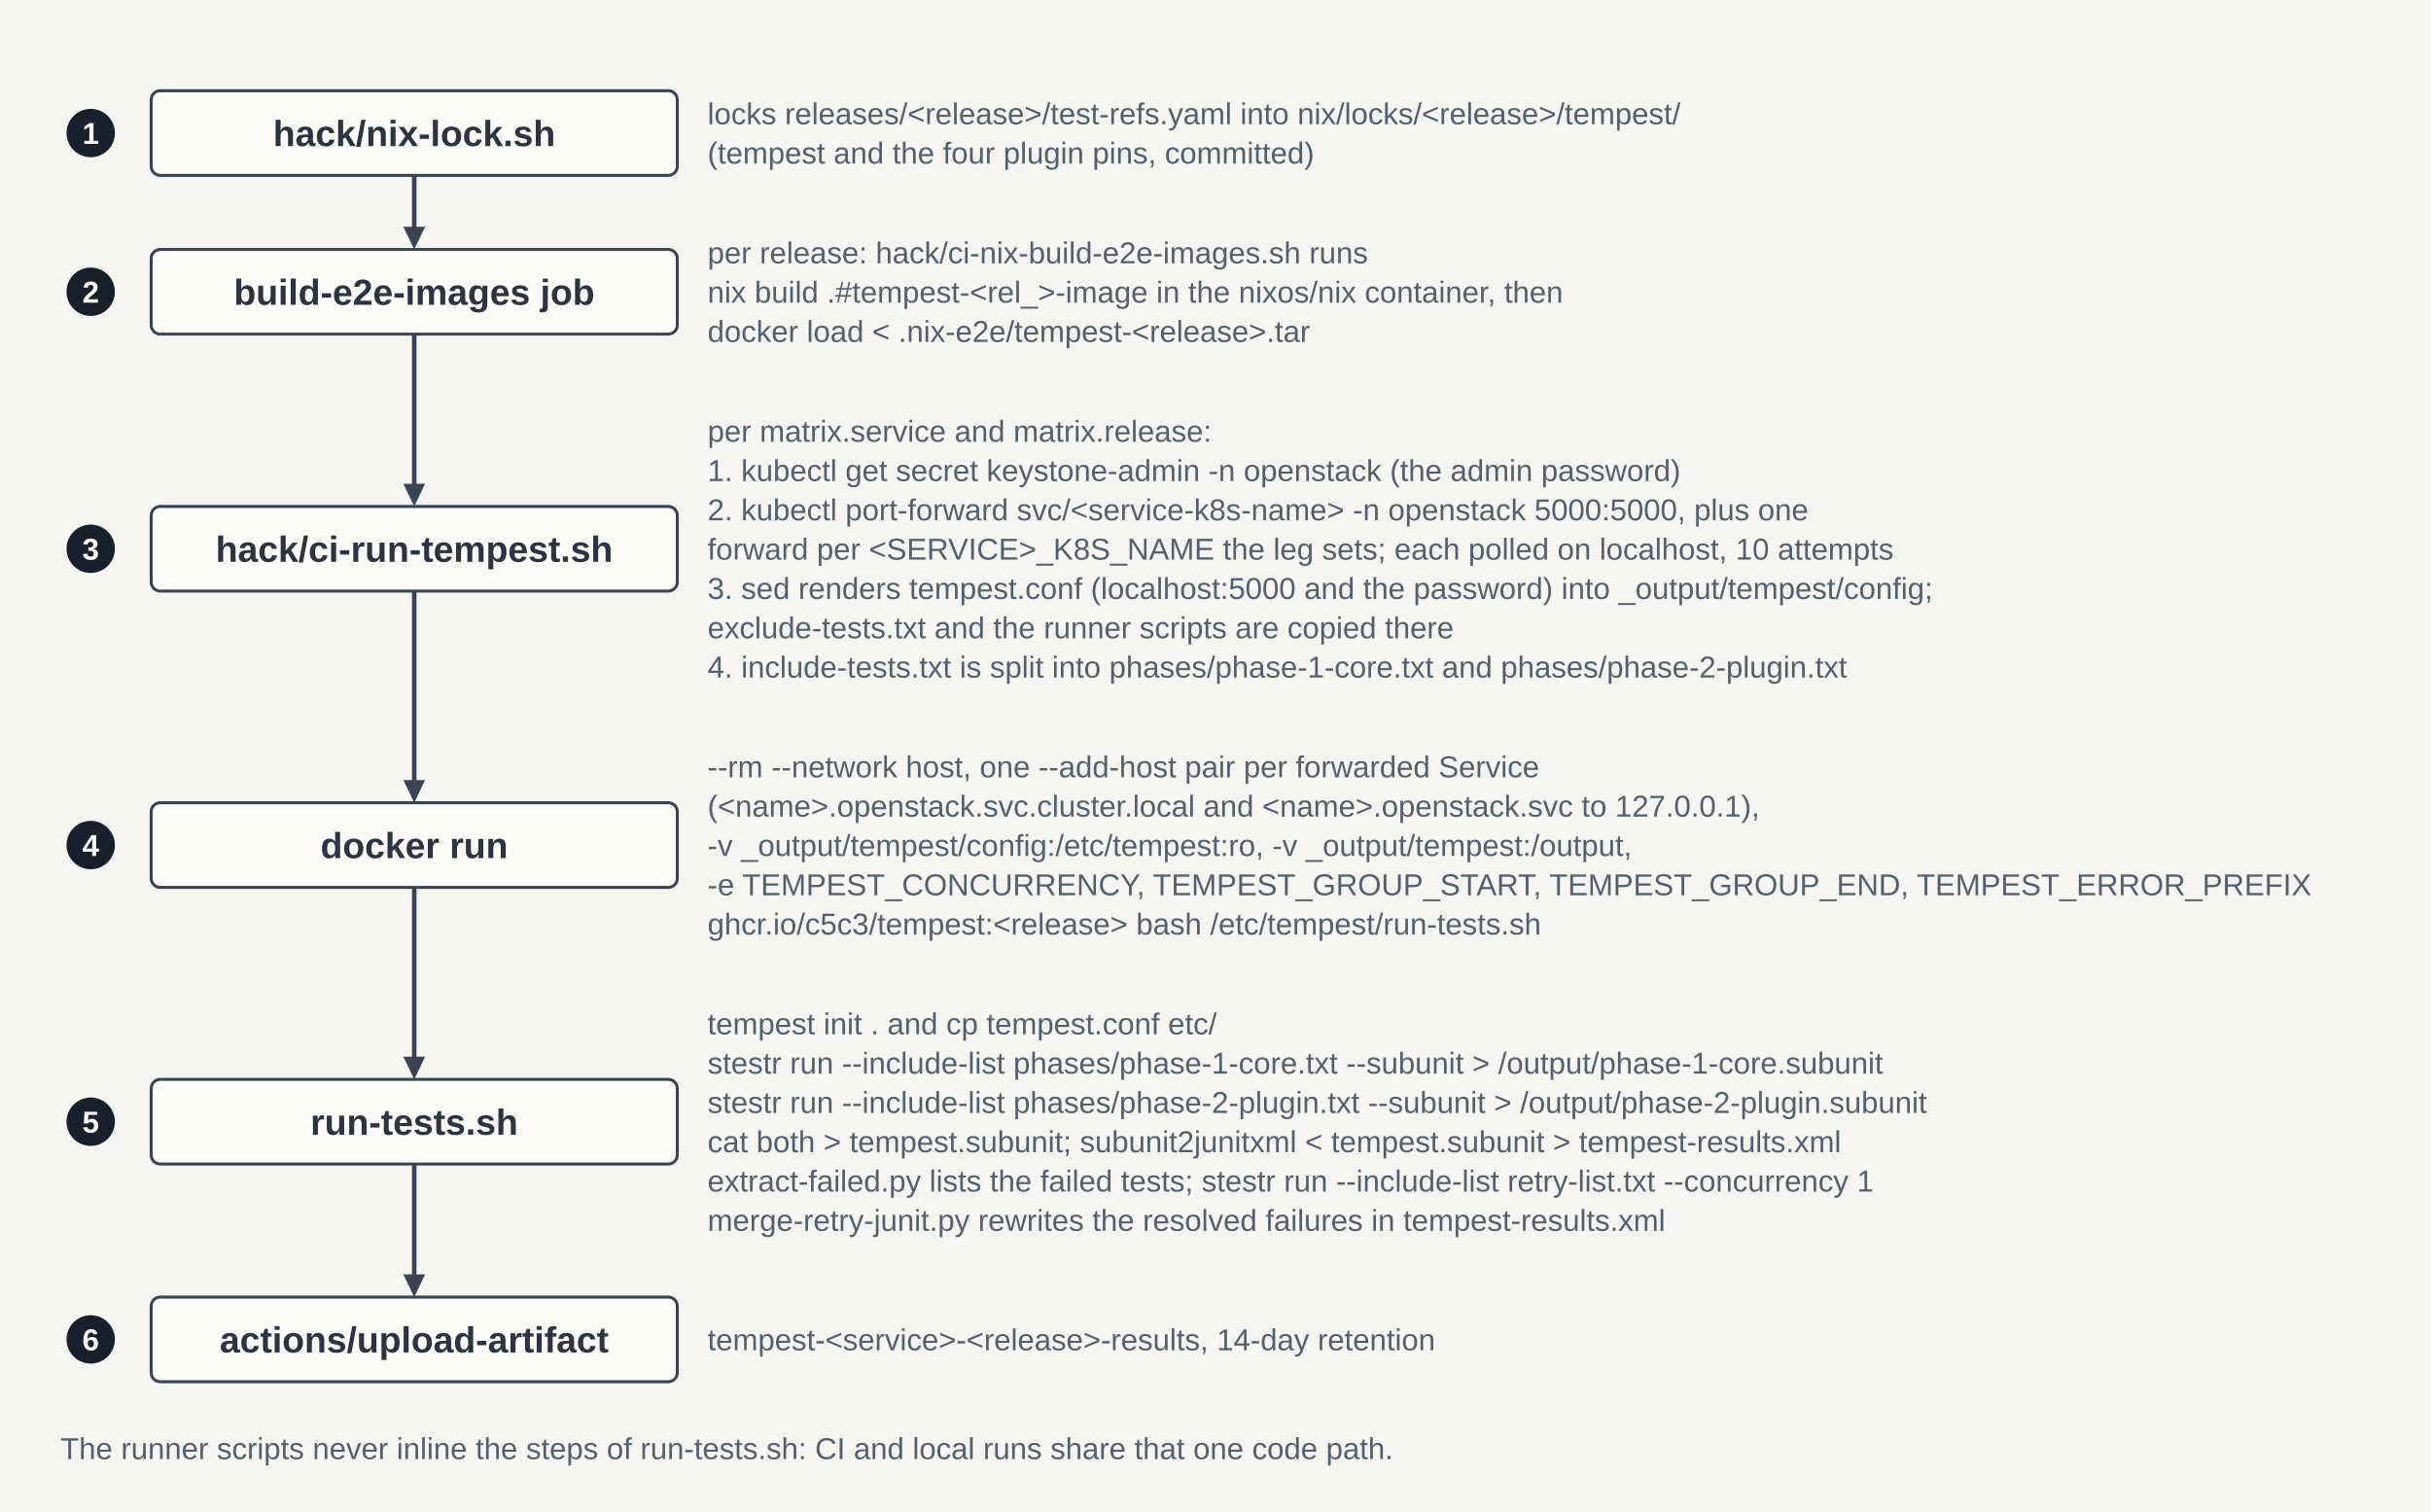
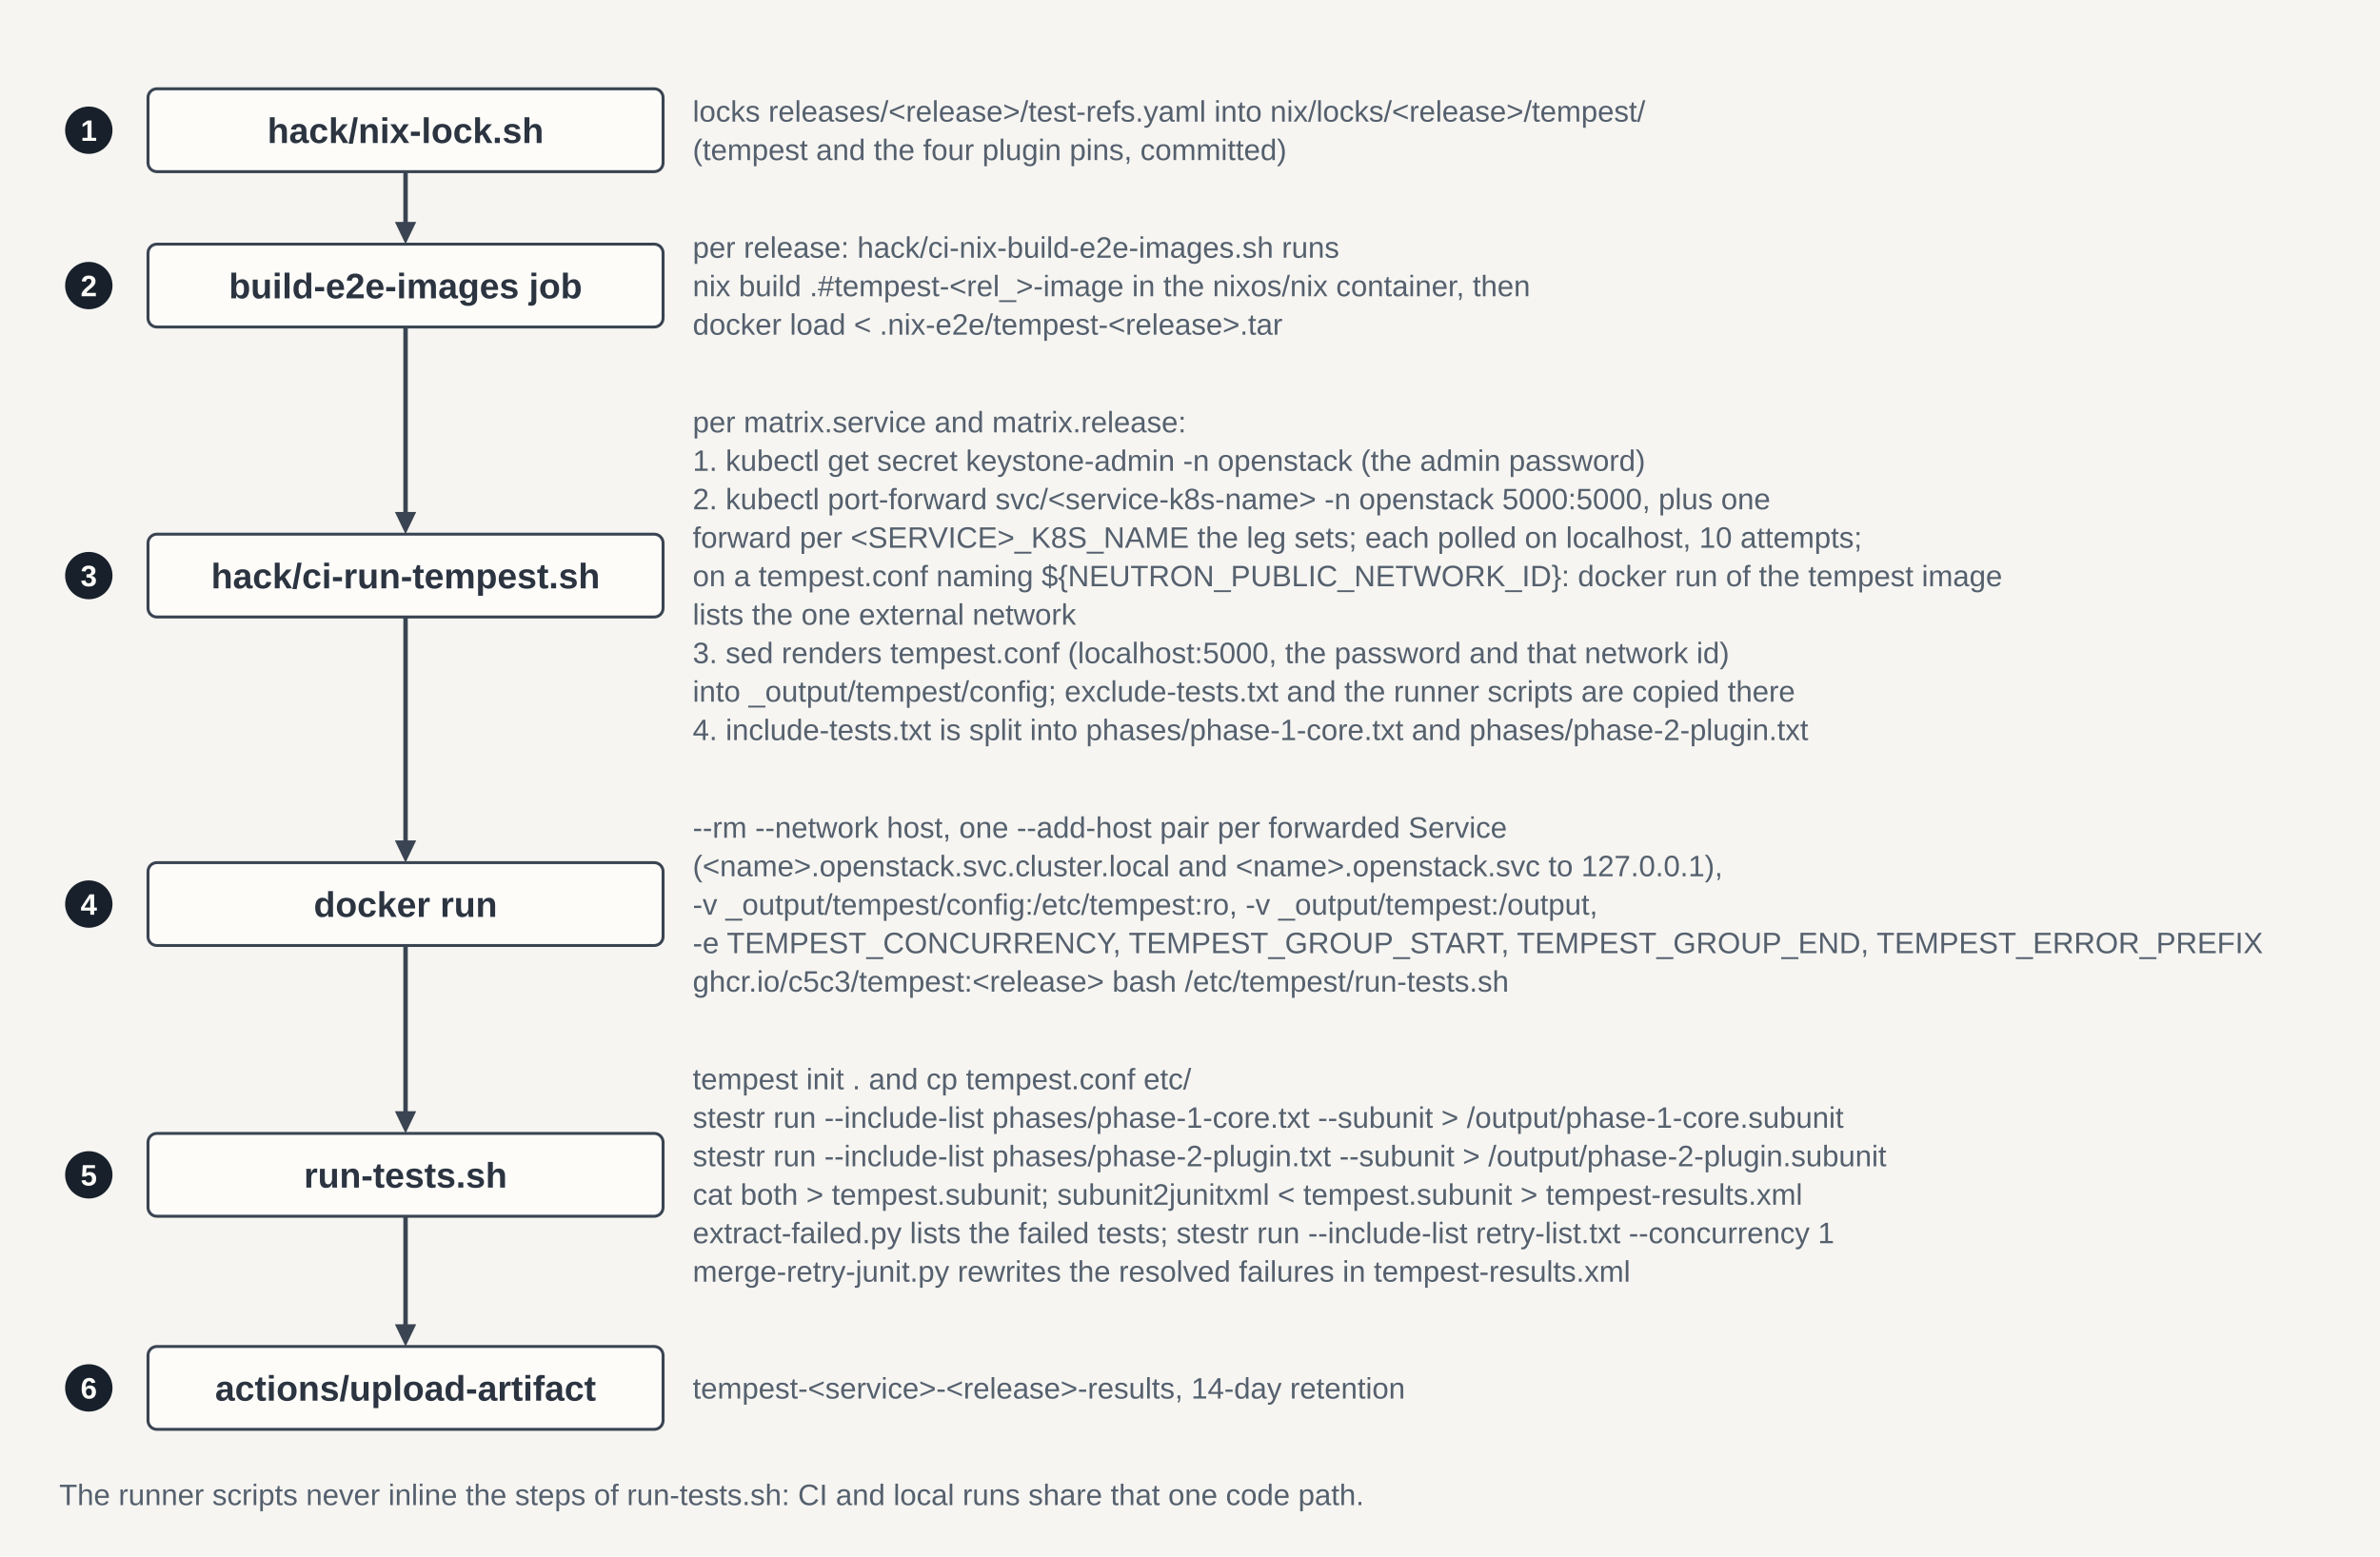
- <svg xmlns="http://www.w3.org/2000/svg" width="1608" height="1000" viewBox="0 0 1608 1000" font-family="'IBM Plex Sans', Arial, Helvetica, sans-serif" role="img" aria-label="The commands of one tempest job in CI, in the order they run">
-   <rect width="1608" height="1000" fill="#F6F5F1" />
+ <svg xmlns="http://www.w3.org/2000/svg" width="1608" height="1052" viewBox="0 0 1608 1052" font-family="'IBM Plex Sans', Arial, Helvetica, sans-serif" role="img" aria-label="The commands of one tempest job in CI, in the order they run">
+   <rect width="1608" height="1052" fill="#F6F5F1" />
  <rect x="100" y="60" width="348" height="56" rx="6" fill="#FDFCF9" stroke="#3A4452" stroke-width="2" />
  <text x="274" y="96.64" font-size="24" font-weight="700" fill="#2B3440" text-anchor="middle">hack/nix-lock.sh</text>
  <circle cx="60" cy="88" r="16" fill="#17202B" />
  <text x="60" y="95.2" font-size="20" font-weight="700" fill="#FDFCF9" text-anchor="middle">1</text>
  <text x="468" y="82.2" font-size="20" font-weight="400" fill="#55606E">locks releases/&lt;release&gt;/test-refs.yaml into nix/locks/&lt;release&gt;/tempest/</text>
  <text x="468" y="108.2" font-size="20" font-weight="400" fill="#55606E">(tempest and the four plugin pins, committed)</text>
  <rect x="100" y="165" width="348" height="56" rx="6" fill="#FDFCF9" stroke="#3A4452" stroke-width="2" />
  <text x="274" y="201.64" font-size="24" font-weight="700" fill="#2B3440" text-anchor="middle">build-e2e-images job</text>
  <circle cx="60" cy="193" r="16" fill="#17202B" />
  <text x="60" y="200.2" font-size="20" font-weight="700" fill="#FDFCF9" text-anchor="middle">2</text>
  <polyline points="274,116 274,154.5" fill="none" stroke="#3A4452" stroke-width="3" />
  <polygon points="274,165 266.8,150 281.2,150" fill="#3A4452" />
  <text x="468" y="174.2" font-size="20" font-weight="400" fill="#55606E">per release: hack/ci-nix-build-e2e-images.sh runs</text>
  <text x="468" y="200.2" font-size="20" font-weight="400" fill="#55606E">nix build .#tempest-&lt;rel_&gt;-image in the nixos/nix container, then</text>
  <text x="468" y="226.2" font-size="20" font-weight="400" fill="#55606E">docker load &lt; .nix-e2e/tempest-&lt;release&gt;.tar</text>
-   <rect x="100" y="335" width="348" height="56" rx="6" fill="#FDFCF9" stroke="#3A4452" stroke-width="2" />
-   <text x="274" y="371.64" font-size="24" font-weight="700" fill="#2B3440" text-anchor="middle">hack/ci-run-tempest.sh</text>
-   <circle cx="60" cy="363" r="16" fill="#17202B" />
-   <text x="60" y="370.2" font-size="20" font-weight="700" fill="#FDFCF9" text-anchor="middle">3</text>
-   <polyline points="274,221 274,324.5" fill="none" stroke="#3A4452" stroke-width="3" />
-   <polygon points="274,335 266.8,320 281.2,320" fill="#3A4452" />
+   <rect x="100" y="361" width="348" height="56" rx="6" fill="#FDFCF9" stroke="#3A4452" stroke-width="2" />
+   <text x="274" y="397.64" font-size="24" font-weight="700" fill="#2B3440" text-anchor="middle">hack/ci-run-tempest.sh</text>
+   <circle cx="60" cy="389" r="16" fill="#17202B" />
+   <text x="60" y="396.2" font-size="20" font-weight="700" fill="#FDFCF9" text-anchor="middle">3</text>
+   <polyline points="274,221 274,350.5" fill="none" stroke="#3A4452" stroke-width="3" />
+   <polygon points="274,361 266.8,346 281.2,346" fill="#3A4452" />
  <text x="468" y="292.2" font-size="20" font-weight="400" fill="#55606E">per matrix.service and matrix.release:</text>
  <text x="468" y="318.2" font-size="20" font-weight="400" fill="#55606E">1. kubectl get secret keystone-admin -n openstack (the admin password)</text>
  <text x="468" y="344.2" font-size="20" font-weight="400" fill="#55606E">2. kubectl port-forward svc/&lt;service-k8s-name&gt; -n openstack 5000:5000, plus one</text>
-   <text x="468" y="370.2" font-size="20" font-weight="400" fill="#55606E">   forward per &lt;SERVICE&gt;_K8S_NAME the leg sets; each polled on localhost, 10 attempts</text>
-   <text x="468" y="396.2" font-size="20" font-weight="400" fill="#55606E">3. sed renders tempest.conf (localhost:5000 and the password) into _output/tempest/config;</text>
-   <text x="468" y="422.2" font-size="20" font-weight="400" fill="#55606E">   exclude-tests.txt and the runner scripts are copied there</text>
-   <text x="468" y="448.2" font-size="20" font-weight="400" fill="#55606E">4. include-tests.txt is split into phases/phase-1-core.txt and phases/phase-2-plugin.txt</text>
-   <rect x="100" y="531" width="348" height="56" rx="6" fill="#FDFCF9" stroke="#3A4452" stroke-width="2" />
-   <text x="274" y="567.64" font-size="24" font-weight="700" fill="#2B3440" text-anchor="middle">docker run</text>
-   <circle cx="60" cy="559" r="16" fill="#17202B" />
-   <text x="60" y="566.2" font-size="20" font-weight="700" fill="#FDFCF9" text-anchor="middle">4</text>
-   <polyline points="274,391 274,520.5" fill="none" stroke="#3A4452" stroke-width="3" />
-   <polygon points="274,531 266.8,516 281.2,516" fill="#3A4452" />
-   <text x="468" y="514.2" font-size="20" font-weight="400" fill="#55606E">--rm --network host, one --add-host pair per forwarded Service</text>
-   <text x="468" y="540.2" font-size="20" font-weight="400" fill="#55606E">(&lt;name&gt;.openstack.svc.cluster.local and &lt;name&gt;.openstack.svc to 127.0.0.1),</text>
-   <text x="468" y="566.2" font-size="20" font-weight="400" fill="#55606E">-v _output/tempest/config:/etc/tempest:ro, -v _output/tempest:/output,</text>
-   <text x="468" y="592.2" font-size="20" font-weight="400" fill="#55606E">-e TEMPEST_CONCURRENCY, TEMPEST_GROUP_START, TEMPEST_GROUP_END, TEMPEST_ERROR_PREFIX</text>
-   <text x="468" y="618.2" font-size="20" font-weight="400" fill="#55606E">ghcr.io/c5c3/tempest:&lt;release&gt; bash /etc/tempest/run-tests.sh</text>
-   <rect x="100" y="714" width="348" height="56" rx="6" fill="#FDFCF9" stroke="#3A4452" stroke-width="2" />
-   <text x="274" y="750.64" font-size="24" font-weight="700" fill="#2B3440" text-anchor="middle">run-tests.sh</text>
-   <circle cx="60" cy="742" r="16" fill="#17202B" />
-   <text x="60" y="749.2" font-size="20" font-weight="700" fill="#FDFCF9" text-anchor="middle">5</text>
-   <polyline points="274,587 274,703.5" fill="none" stroke="#3A4452" stroke-width="3" />
-   <polygon points="274,714 266.8,699 281.2,699" fill="#3A4452" />
-   <text x="468" y="684.2" font-size="20" font-weight="400" fill="#55606E">tempest init . and cp tempest.conf etc/</text>
-   <text x="468" y="710.2" font-size="20" font-weight="400" fill="#55606E">stestr run --include-list phases/phase-1-core.txt --subunit &gt; /output/phase-1-core.subunit</text>
-   <text x="468" y="736.2" font-size="20" font-weight="400" fill="#55606E">stestr run --include-list phases/phase-2-plugin.txt --subunit &gt; /output/phase-2-plugin.subunit</text>
-   <text x="468" y="762.2" font-size="20" font-weight="400" fill="#55606E">cat both &gt; tempest.subunit; subunit2junitxml &lt; tempest.subunit &gt; tempest-results.xml</text>
-   <text x="468" y="788.2" font-size="20" font-weight="400" fill="#55606E">extract-failed.py lists the failed tests; stestr run --include-list retry-list.txt --concurrency 1</text>
-   <text x="468" y="814.2" font-size="20" font-weight="400" fill="#55606E">merge-retry-junit.py rewrites the resolved failures in tempest-results.xml</text>
-   <rect x="100" y="858" width="348" height="56" rx="6" fill="#FDFCF9" stroke="#3A4452" stroke-width="2" />
-   <text x="274" y="894.64" font-size="24" font-weight="700" fill="#2B3440" text-anchor="middle">actions/upload-artifact</text>
-   <circle cx="60" cy="886" r="16" fill="#17202B" />
-   <text x="60" y="893.2" font-size="20" font-weight="700" fill="#FDFCF9" text-anchor="middle">6</text>
-   <polyline points="274,770 274,847.5" fill="none" stroke="#3A4452" stroke-width="3" />
-   <polygon points="274,858 266.8,843 281.2,843" fill="#3A4452" />
-   <text x="468" y="893.2" font-size="20" font-weight="400" fill="#55606E">tempest-&lt;service&gt;-&lt;release&gt;-results, 14-day retention</text>
-   <text x="40" y="965.2" font-size="20" font-weight="400" fill="#55606E">The runner scripts never inline the steps of run-tests.sh: CI and local runs share that one code path.</text>
+   <text x="468" y="370.2" font-size="20" font-weight="400" fill="#55606E">   forward per &lt;SERVICE&gt;_K8S_NAME the leg sets; each polled on localhost, 10 attempts;</text>
+   <text x="468" y="396.2" font-size="20" font-weight="400" fill="#55606E">   on a tempest.conf naming ${NEUTRON_PUBLIC_NETWORK_ID}: docker run of the tempest image</text>
+   <text x="468" y="422.2" font-size="20" font-weight="400" fill="#55606E">   lists the one external network</text>
+   <text x="468" y="448.2" font-size="20" font-weight="400" fill="#55606E">3. sed renders tempest.conf (localhost:5000, the password and that network id)</text>
+   <text x="468" y="474.2" font-size="20" font-weight="400" fill="#55606E">   into _output/tempest/config; exclude-tests.txt and the runner scripts are copied there</text>
+   <text x="468" y="500.2" font-size="20" font-weight="400" fill="#55606E">4. include-tests.txt is split into phases/phase-1-core.txt and phases/phase-2-plugin.txt</text>
+   <rect x="100" y="583" width="348" height="56" rx="6" fill="#FDFCF9" stroke="#3A4452" stroke-width="2" />
+   <text x="274" y="619.64" font-size="24" font-weight="700" fill="#2B3440" text-anchor="middle">docker run</text>
+   <circle cx="60" cy="611" r="16" fill="#17202B" />
+   <text x="60" y="618.2" font-size="20" font-weight="700" fill="#FDFCF9" text-anchor="middle">4</text>
+   <polyline points="274,417 274,572.5" fill="none" stroke="#3A4452" stroke-width="3" />
+   <polygon points="274,583 266.8,568 281.2,568" fill="#3A4452" />
+   <text x="468" y="566.2" font-size="20" font-weight="400" fill="#55606E">--rm --network host, one --add-host pair per forwarded Service</text>
+   <text x="468" y="592.2" font-size="20" font-weight="400" fill="#55606E">(&lt;name&gt;.openstack.svc.cluster.local and &lt;name&gt;.openstack.svc to 127.0.0.1),</text>
+   <text x="468" y="618.2" font-size="20" font-weight="400" fill="#55606E">-v _output/tempest/config:/etc/tempest:ro, -v _output/tempest:/output,</text>
+   <text x="468" y="644.2" font-size="20" font-weight="400" fill="#55606E">-e TEMPEST_CONCURRENCY, TEMPEST_GROUP_START, TEMPEST_GROUP_END, TEMPEST_ERROR_PREFIX</text>
+   <text x="468" y="670.2" font-size="20" font-weight="400" fill="#55606E">ghcr.io/c5c3/tempest:&lt;release&gt; bash /etc/tempest/run-tests.sh</text>
+   <rect x="100" y="766" width="348" height="56" rx="6" fill="#FDFCF9" stroke="#3A4452" stroke-width="2" />
+   <text x="274" y="802.64" font-size="24" font-weight="700" fill="#2B3440" text-anchor="middle">run-tests.sh</text>
+   <circle cx="60" cy="794" r="16" fill="#17202B" />
+   <text x="60" y="801.2" font-size="20" font-weight="700" fill="#FDFCF9" text-anchor="middle">5</text>
+   <polyline points="274,639 274,755.5" fill="none" stroke="#3A4452" stroke-width="3" />
+   <polygon points="274,766 266.8,751 281.2,751" fill="#3A4452" />
+   <text x="468" y="736.2" font-size="20" font-weight="400" fill="#55606E">tempest init . and cp tempest.conf etc/</text>
+   <text x="468" y="762.2" font-size="20" font-weight="400" fill="#55606E">stestr run --include-list phases/phase-1-core.txt --subunit &gt; /output/phase-1-core.subunit</text>
+   <text x="468" y="788.2" font-size="20" font-weight="400" fill="#55606E">stestr run --include-list phases/phase-2-plugin.txt --subunit &gt; /output/phase-2-plugin.subunit</text>
+   <text x="468" y="814.2" font-size="20" font-weight="400" fill="#55606E">cat both &gt; tempest.subunit; subunit2junitxml &lt; tempest.subunit &gt; tempest-results.xml</text>
+   <text x="468" y="840.2" font-size="20" font-weight="400" fill="#55606E">extract-failed.py lists the failed tests; stestr run --include-list retry-list.txt --concurrency 1</text>
+   <text x="468" y="866.2" font-size="20" font-weight="400" fill="#55606E">merge-retry-junit.py rewrites the resolved failures in tempest-results.xml</text>
+   <rect x="100" y="910" width="348" height="56" rx="6" fill="#FDFCF9" stroke="#3A4452" stroke-width="2" />
+   <text x="274" y="946.64" font-size="24" font-weight="700" fill="#2B3440" text-anchor="middle">actions/upload-artifact</text>
+   <circle cx="60" cy="938" r="16" fill="#17202B" />
+   <text x="60" y="945.2" font-size="20" font-weight="700" fill="#FDFCF9" text-anchor="middle">6</text>
+   <polyline points="274,822 274,899.5" fill="none" stroke="#3A4452" stroke-width="3" />
+   <polygon points="274,910 266.8,895 281.2,895" fill="#3A4452" />
+   <text x="468" y="945.2" font-size="20" font-weight="400" fill="#55606E">tempest-&lt;service&gt;-&lt;release&gt;-results, 14-day retention</text>
+   <text x="40" y="1017.2" font-size="20" font-weight="400" fill="#55606E">The runner scripts never inline the steps of run-tests.sh: CI and local runs share that one code path.</text>
</svg>
